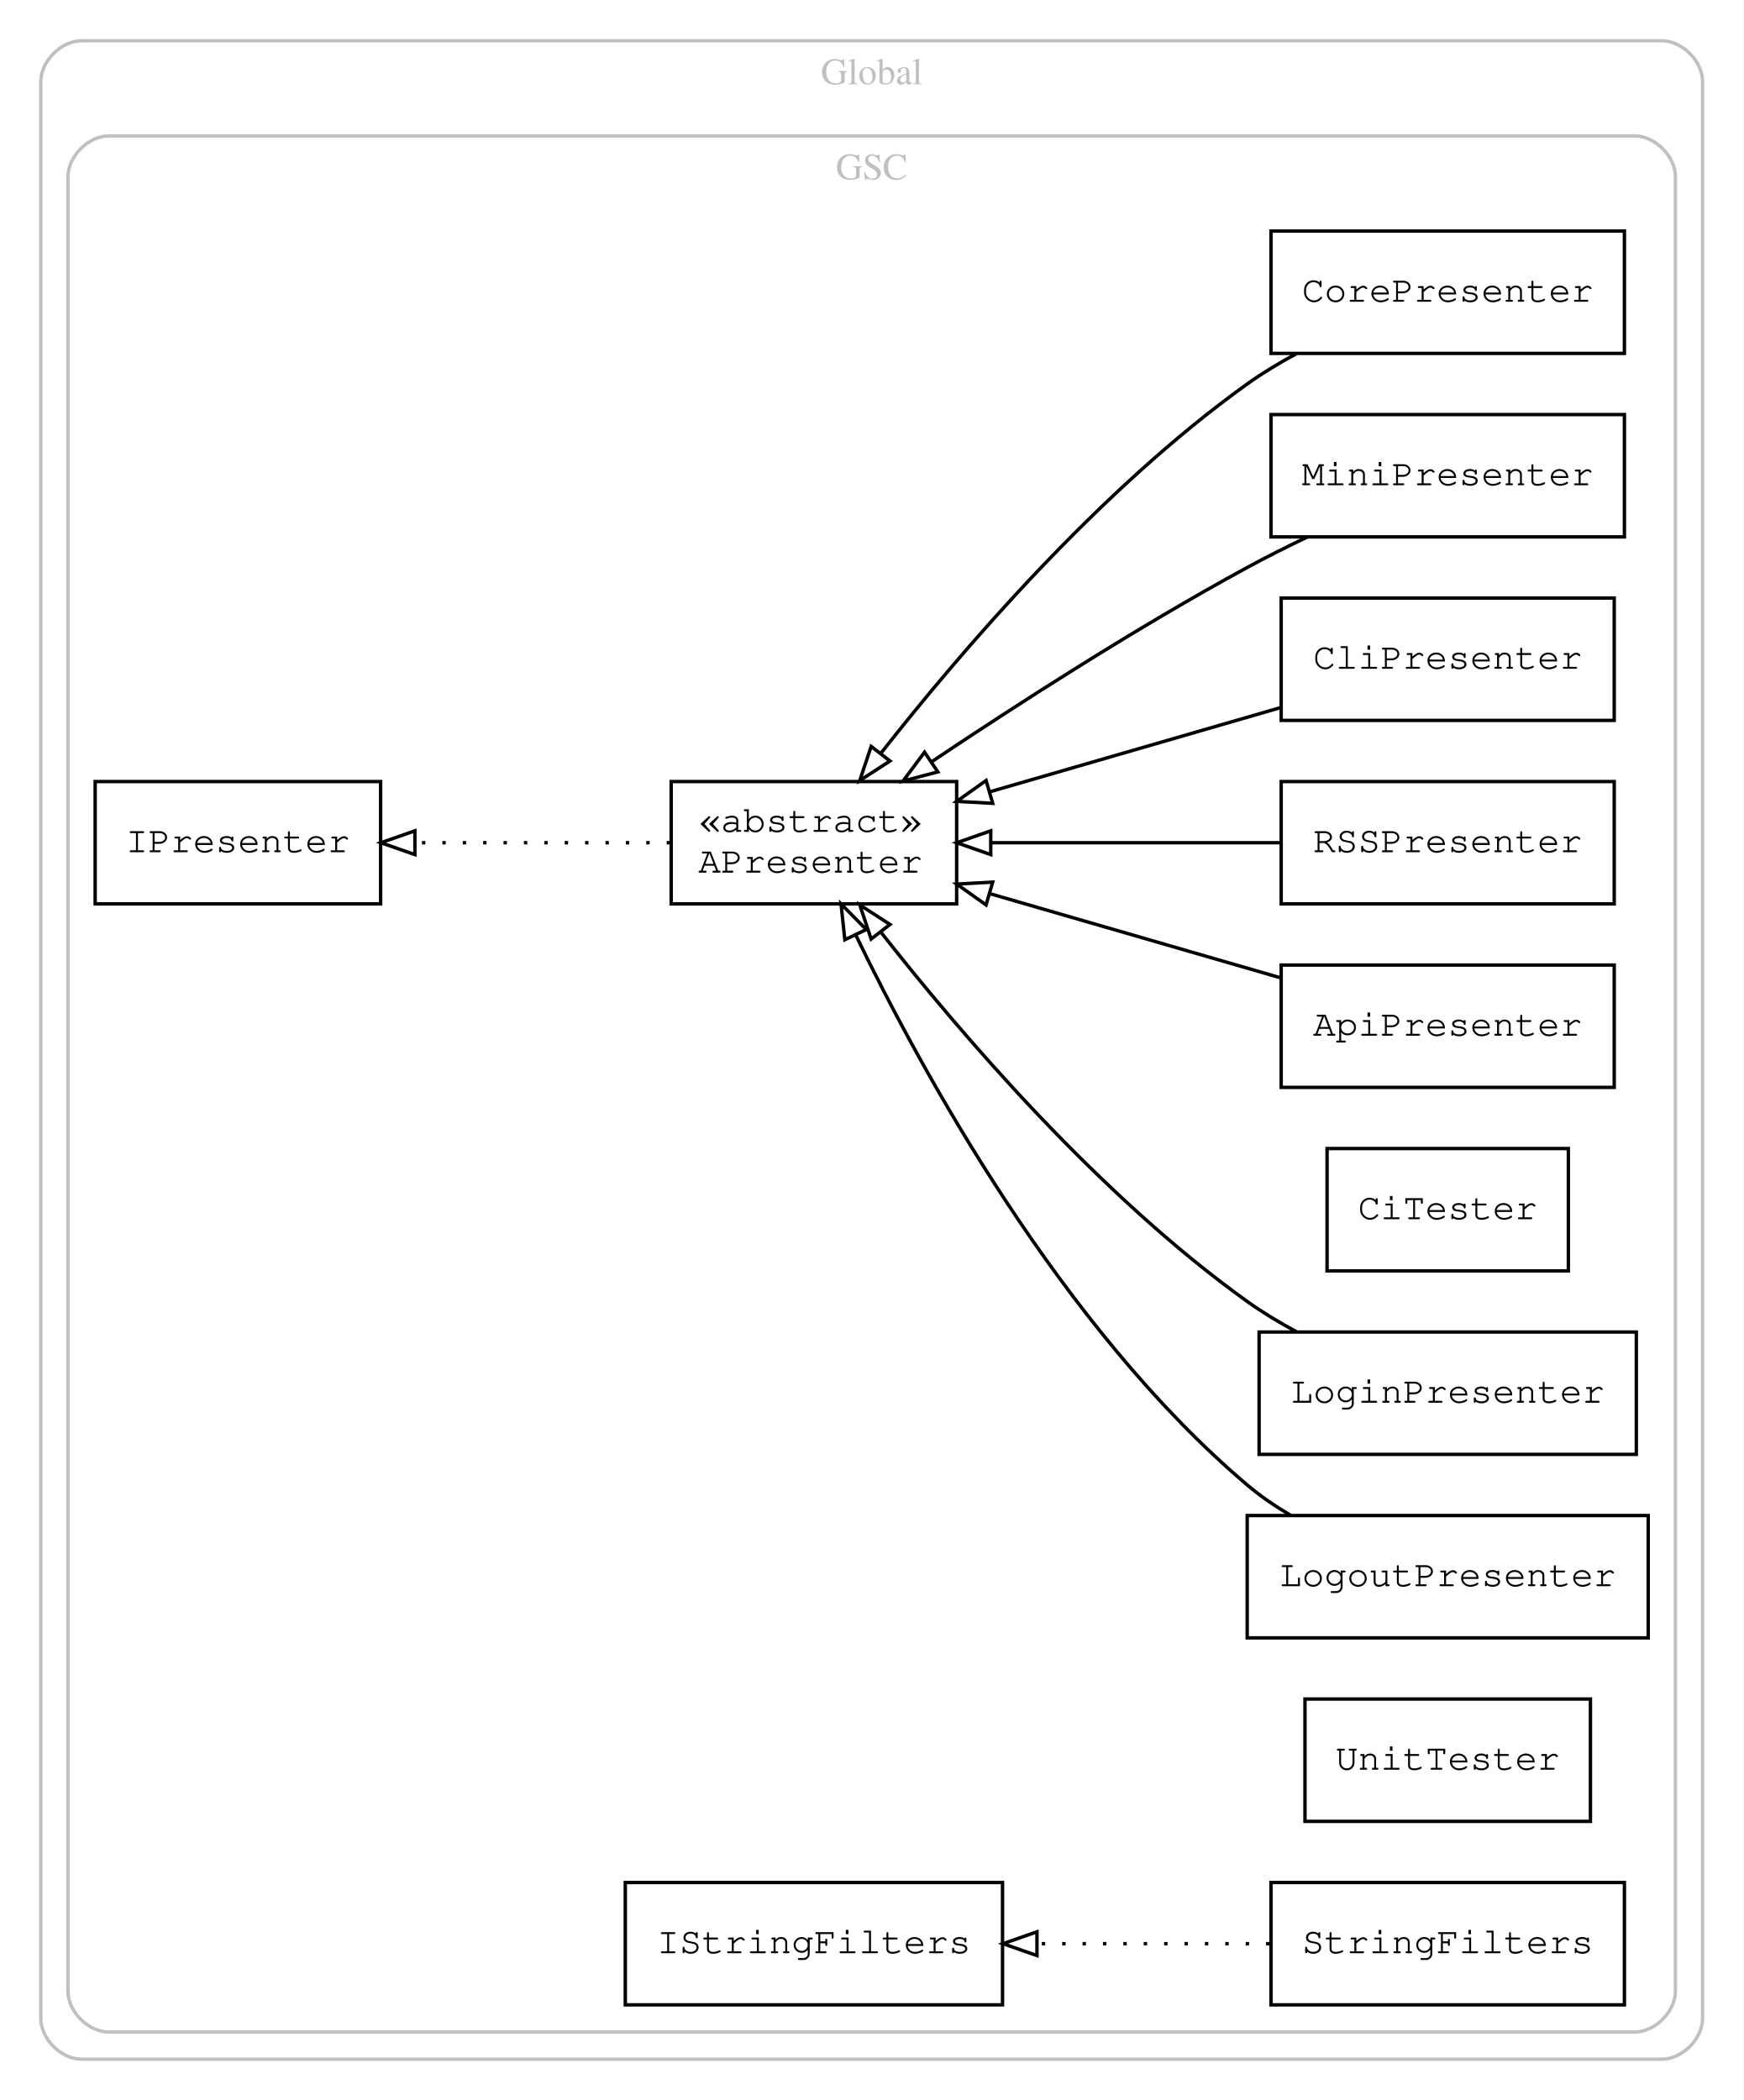
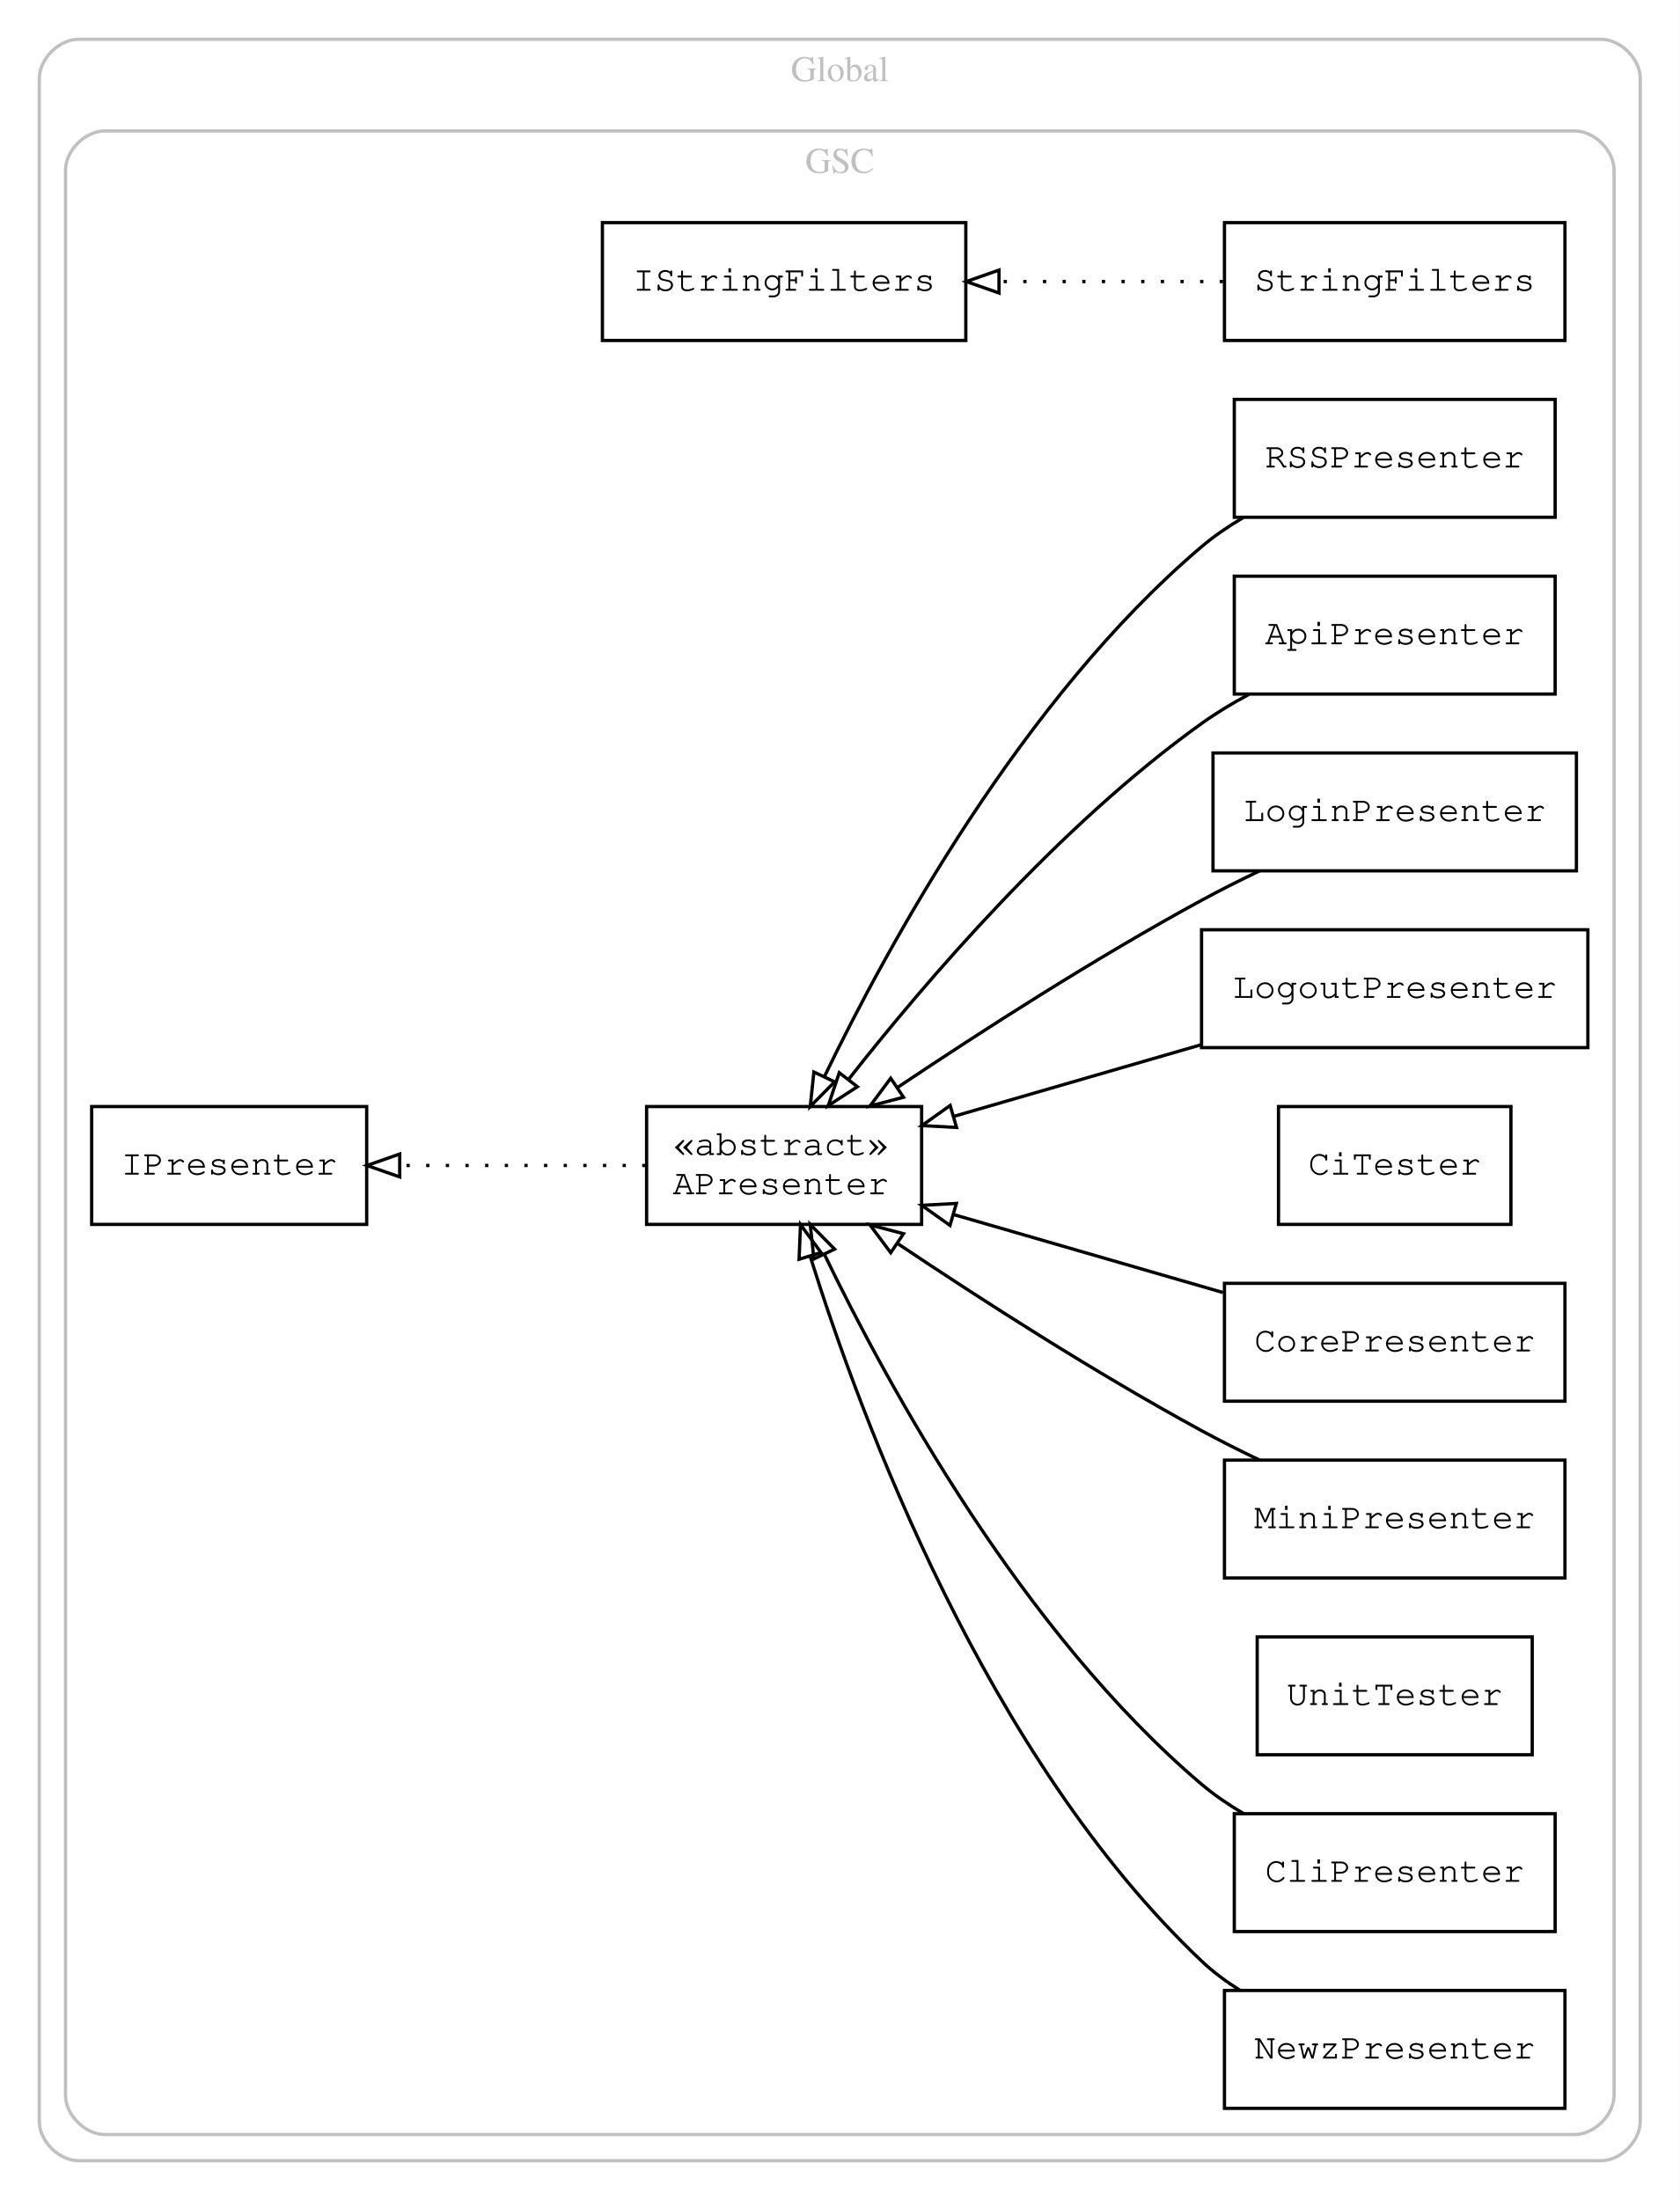
- <svg xmlns="http://www.w3.org/2000/svg" width="513pt" height="618pt" viewBox="0.00 0.00 513.00 618.00">
-   <g id="graph0" class="graph" transform="scale(1 1) rotate(0) translate(4 614)">
-     <polygon fill="#ffffff" stroke="transparent" points="-4,4 -4,-614 509,-614 509,4 -4,4" />
+ <svg xmlns="http://www.w3.org/2000/svg" width="513pt" height="672pt" viewBox="0.00 0.00 513.00 672.00">
+   <g id="graph0" class="graph" transform="scale(1 1) rotate(0) translate(4 668)">
+     <polygon fill="#ffffff" stroke="transparent" points="-4,4 -4,-668 509,-668 509,4 -4,4" />
    <g id="clust1" class="cluster">
-       <path fill="none" stroke="#c0c0c0" d="M20,-8C20,-8 485,-8 485,-8 491,-8 497,-14 497,-20 497,-20 497,-590 497,-590 497,-596 491,-602 485,-602 485,-602 20,-602 20,-602 14,-602 8,-596 8,-590 8,-590 8,-20 8,-20 8,-14 14,-8 20,-8" />
-       <text text-anchor="middle" x="252.5" y="-589.2" font-family="Times,serif" font-size="11.00" fill="#c0c0c0">Global</text>
+       <path fill="none" stroke="#c0c0c0" d="M20,-8C20,-8 485,-8 485,-8 491,-8 497,-14 497,-20 497,-20 497,-644 497,-644 497,-650 491,-656 485,-656 485,-656 20,-656 20,-656 14,-656 8,-650 8,-644 8,-644 8,-20 8,-20 8,-14 14,-8 20,-8" />
+       <text text-anchor="middle" x="252.5" y="-643.2" font-family="Times,serif" font-size="11.00" fill="#c0c0c0">Global</text>
    </g>
    <g id="clust2" class="cluster">
-       <path fill="none" stroke="#c0c0c0" d="M28,-16C28,-16 477,-16 477,-16 483,-16 489,-22 489,-28 489,-28 489,-562 489,-562 489,-568 483,-574 477,-574 477,-574 28,-574 28,-574 22,-574 16,-568 16,-562 16,-562 16,-28 16,-28 16,-22 22,-16 28,-16" />
-       <text text-anchor="middle" x="252.5" y="-561.2" font-family="Times,serif" font-size="11.00" fill="#c0c0c0">GSC</text>
+       <path fill="none" stroke="#c0c0c0" d="M28,-16C28,-16 477,-16 477,-16 483,-16 489,-22 489,-28 489,-28 489,-616 489,-616 489,-622 483,-628 477,-628 477,-628 28,-628 28,-628 22,-628 16,-622 16,-616 16,-616 16,-28 16,-28 16,-22 22,-16 28,-16" />
+       <text text-anchor="middle" x="252.5" y="-615.2" font-family="Times,serif" font-size="11.00" fill="#c0c0c0">GSC</text>
    </g>
    <g id="node1" class="node">
-       <polygon fill="none" stroke="#000000" points="471,-384 373,-384 373,-348 471,-348 471,-384" />
-       <text text-anchor="middle" x="422" y="-363.2" font-family="Courier,monospace" font-size="11.00" fill="#000000">RSSPresenter</text>
+       <polygon fill="none" stroke="#000000" points="471,-546 373,-546 373,-510 471,-510 471,-546" />
+       <text text-anchor="middle" x="422" y="-525.2" font-family="Courier,monospace" font-size="11.00" fill="#000000">RSSPresenter</text>
    </g>
    <g id="node7" class="node">
-       <polygon fill="none" stroke="#000000" points="277.5,-384 193.5,-384 193.5,-348 277.5,-348 277.5,-384" />
-       <text text-anchor="start" x="201.5" y="-369.2" font-family="Courier,monospace" font-size="11.00" fill="#000000">«abstract»</text>
-       <text text-anchor="start" x="201.5" y="-357.2" font-family="Courier,monospace" font-size="11.00" fill="#000000">APresenter</text>
+       <polygon fill="none" stroke="#000000" points="277.5,-330 193.5,-330 193.5,-294 277.5,-294 277.5,-330" />
+       <text text-anchor="start" x="201.5" y="-315.2" font-family="Courier,monospace" font-size="11.00" fill="#000000">«abstract»</text>
+       <text text-anchor="start" x="201.5" y="-303.2" font-family="Courier,monospace" font-size="11.00" fill="#000000">APresenter</text>
    </g>
    <g id="edge1" class="edge">
-       <path fill="none" stroke="#000000" d="M372.999,-366C346.798,-366 314.53,-366 287.839,-366" />
-       <polygon fill="none" stroke="#000000" points="287.532,-362.5 277.532,-366 287.532,-369.5 287.532,-362.5" />
+       <path fill="none" stroke="#000000" d="M375.708,-509.89C371.197,-507.238 366.866,-504.278 363,-501 308.335,-454.652 267.214,-379.315 247.825,-339.185" />
+       <polygon fill="none" stroke="#000000" points="250.923,-337.549 243.477,-330.012 244.598,-340.547 250.923,-337.549" />
    </g>
    <g id="node2" class="node">
-       <polygon fill="none" stroke="#000000" points="471,-330 373,-330 373,-294 471,-294 471,-330" />
-       <text text-anchor="middle" x="422" y="-309.2" font-family="Courier,monospace" font-size="11.00" fill="#000000">ApiPresenter</text>
+       <polygon fill="none" stroke="#000000" points="471,-492 373,-492 373,-456 471,-456 471,-492" />
+       <text text-anchor="middle" x="422" y="-471.2" font-family="Courier,monospace" font-size="11.00" fill="#000000">ApiPresenter</text>
    </g>
    <g id="edge2" class="edge">
-       <path fill="none" stroke="#000000" d="M372.999,-326.188C346.683,-333.808 314.245,-343.2 287.485,-350.948" />
-       <polygon fill="none" stroke="#000000" points="286.164,-347.687 277.532,-353.83 288.111,-354.41 286.164,-347.687" />
+       <path fill="none" stroke="#000000" d="M377.459,-455.893C372.418,-453.187 367.487,-450.214 363,-447 319.348,-415.733 278.526,-368.005 255.33,-338.472" />
+       <polygon fill="none" stroke="#000000" points="257.882,-336.052 248.99,-330.291 252.349,-340.339 257.882,-336.052" />
    </g>
    <g id="node3" class="node">
-       <polygon fill="none" stroke="#000000" points="477.5,-222 366.5,-222 366.5,-186 477.5,-186 477.5,-222" />
-       <text text-anchor="middle" x="422" y="-201.2" font-family="Courier,monospace" font-size="11.00" fill="#000000">LoginPresenter</text>
+       <polygon fill="none" stroke="#000000" points="477.5,-438 366.5,-438 366.5,-402 477.5,-402 477.5,-438" />
+       <text text-anchor="middle" x="422" y="-417.2" font-family="Courier,monospace" font-size="11.00" fill="#000000">LoginPresenter</text>
    </g>
    <g id="edge3" class="edge">
-       <path fill="none" stroke="#000000" d="M377.459,-222.107C372.418,-224.813 367.487,-227.786 363,-231 319.348,-262.267 278.526,-309.995 255.33,-339.528" />
-       <polygon fill="none" stroke="#000000" points="252.349,-337.661 248.99,-347.709 257.882,-341.948 252.349,-337.661" />
+       <path fill="none" stroke="#000000" d="M380.701,-401.975C374.697,-399.103 368.642,-396.065 363,-393 330.636,-375.421 295.409,-352.752 270.201,-335.868" />
+       <polygon fill="none" stroke="#000000" points="271.972,-332.841 261.723,-330.155 268.06,-338.646 271.972,-332.841" />
    </g>
    <g id="node4" class="node">
-       <polygon fill="none" stroke="#000000" points="481,-168 363,-168 363,-132 481,-132 481,-168" />
-       <text text-anchor="middle" x="422" y="-147.2" font-family="Courier,monospace" font-size="11.00" fill="#000000">LogoutPresenter</text>
+       <polygon fill="none" stroke="#000000" points="481,-384 363,-384 363,-348 481,-348 481,-384" />
+       <text text-anchor="middle" x="422" y="-363.2" font-family="Courier,monospace" font-size="11.00" fill="#000000">LogoutPresenter</text>
    </g>
    <g id="edge4" class="edge">
-       <path fill="none" stroke="#000000" d="M375.708,-168.109C371.197,-170.762 366.866,-173.722 363,-177 308.335,-223.348 267.214,-298.685 247.825,-338.815" />
-       <polygon fill="none" stroke="#000000" points="244.598,-337.453 243.477,-347.988 250.923,-340.451 244.598,-337.453" />
+       <path fill="none" stroke="#000000" d="M362.99,-348.914C338.712,-341.885 310.839,-333.814 287.358,-327.015" />
+       <polygon fill="none" stroke="#000000" points="288.166,-323.605 277.587,-324.186 286.219,-330.329 288.166,-323.605" />
    </g>
    <g id="node5" class="node">
-       <polygon fill="none" stroke="#000000" points="474,-60 370,-60 370,-24 474,-24 474,-60" />
-       <text text-anchor="middle" x="422" y="-39.2" font-family="Courier,monospace" font-size="11.00" fill="#000000">StringFilters</text>
+       <polygon fill="none" stroke="#000000" points="474,-600 370,-600 370,-564 474,-564 474,-600" />
+       <text text-anchor="middle" x="422" y="-579.2" font-family="Courier,monospace" font-size="11.00" fill="#000000">StringFilters</text>
+     </g>
+     <g id="node13" class="node">
+       <polygon fill="none" stroke="#000000" points="291,-600 180,-600 180,-564 291,-564 291,-600" />
+       <text text-anchor="middle" x="235.5" y="-579.2" font-family="Courier,monospace" font-size="11.00" fill="#000000">IStringFilters</text>
+     </g>
+     <g id="edge5" class="edge">
+       <path fill="none" stroke="#000000" stroke-dasharray="1,5" d="M369.553,-582C348.345,-582 323.628,-582 301.237,-582" />
+       <polygon fill="none" stroke="#000000" points="301.134,-578.5 291.134,-582 301.134,-585.5 301.134,-578.5" />
+     </g>
+     <g id="node6" class="node">
+       <polygon fill="none" stroke="#000000" points="457.5,-330 386.5,-330 386.5,-294 457.5,-294 457.5,-330" />
+       <text text-anchor="middle" x="422" y="-309.2" font-family="Courier,monospace" font-size="11.00" fill="#000000">CiTester</text>
+     </g>
+     <g id="node14" class="node">
+       <polygon fill="none" stroke="#000000" points="108,-330 24,-330 24,-294 108,-294 108,-330" />
+       <text text-anchor="middle" x="66" y="-309.2" font-family="Courier,monospace" font-size="11.00" fill="#000000">IPresenter</text>
+     </g>
+     <g id="edge6" class="edge">
+       <path fill="none" stroke="#000000" stroke-dasharray="1,5" d="M193.165,-312C170.429,-312 142.204,-312 118.126,-312" />
+       <polygon fill="none" stroke="#000000" points="118.089,-308.5 108.089,-312 118.088,-315.5 118.089,-308.5" />
+     </g>
+     <g id="node8" class="node">
+       <polygon fill="none" stroke="#000000" points="474,-276 370,-276 370,-240 474,-240 474,-276" />
+       <text text-anchor="middle" x="422" y="-255.2" font-family="Courier,monospace" font-size="11.00" fill="#000000">CorePresenter</text>
+     </g>
+     <g id="edge7" class="edge">
+       <path fill="none" stroke="#000000" d="M369.553,-273.186C343.873,-280.621 313.049,-289.546 287.437,-296.962" />
+       <polygon fill="none" stroke="#000000" points="286.17,-293.685 277.538,-299.828 288.117,-300.409 286.17,-293.685" />
+     </g>
+     <g id="node9" class="node">
+       <polygon fill="none" stroke="#000000" points="474,-222 370,-222 370,-186 474,-186 474,-222" />
+       <text text-anchor="middle" x="422" y="-201.2" font-family="Courier,monospace" font-size="11.00" fill="#000000">MiniPresenter</text>
+     </g>
+     <g id="edge8" class="edge">
+       <path fill="none" stroke="#000000" d="M380.701,-222.025C374.697,-224.897 368.642,-227.935 363,-231 330.636,-248.579 295.409,-271.248 270.201,-288.132" />
+       <polygon fill="none" stroke="#000000" points="268.06,-285.354 261.723,-293.845 271.972,-291.159 268.06,-285.354" />
+     </g>
+     <g id="node10" class="node">
+       <polygon fill="none" stroke="#000000" points="464,-168 380,-168 380,-132 464,-132 464,-168" />
+       <text text-anchor="middle" x="422" y="-147.2" font-family="Courier,monospace" font-size="11.00" fill="#000000">UnitTester</text>
+     </g>
+     <g id="node11" class="node">
+       <polygon fill="none" stroke="#000000" points="471,-114 373,-114 373,-78 471,-78 471,-114" />
+       <text text-anchor="middle" x="422" y="-93.2" font-family="Courier,monospace" font-size="11.00" fill="#000000">CliPresenter</text>
+     </g>
+     <g id="edge9" class="edge">
+       <path fill="none" stroke="#000000" d="M375.708,-114.109C371.197,-116.762 366.866,-119.722 363,-123 308.335,-169.348 267.214,-244.685 247.825,-284.815" />
+       <polygon fill="none" stroke="#000000" points="244.598,-283.453 243.477,-293.988 250.923,-286.451 244.598,-283.453" />
    </g>
    <g id="node12" class="node">
-       <polygon fill="none" stroke="#000000" points="291,-60 180,-60 180,-24 291,-24 291,-60" />
-       <text text-anchor="middle" x="235.5" y="-39.2" font-family="Courier,monospace" font-size="11.00" fill="#000000">IStringFilters</text>
+       <polygon fill="none" stroke="#000000" points="474,-60 370,-60 370,-24 474,-24 474,-60" />
+       <text text-anchor="middle" x="422" y="-39.2" font-family="Courier,monospace" font-size="11.00" fill="#000000">NewzPresenter</text>
    </g>
-     <g id="edge5" class="edge">
-       <path fill="none" stroke="#000000" stroke-dasharray="1,5" d="M369.553,-42C348.345,-42 323.628,-42 301.237,-42" />
-       <polygon fill="none" stroke="#000000" points="301.134,-38.5 291.134,-42 301.134,-45.5 301.134,-38.5" />
-     </g>
-     <g id="node6" class="node">
-       <polygon fill="none" stroke="#000000" points="457.5,-276 386.5,-276 386.5,-240 457.5,-240 457.5,-276" />
-       <text text-anchor="middle" x="422" y="-255.2" font-family="Courier,monospace" font-size="11.00" fill="#000000">CiTester</text>
-     </g>
-     <g id="node13" class="node">
-       <polygon fill="none" stroke="#000000" points="108,-384 24,-384 24,-348 108,-348 108,-384" />
-       <text text-anchor="middle" x="66" y="-363.2" font-family="Courier,monospace" font-size="11.00" fill="#000000">IPresenter</text>
-     </g>
-     <g id="edge6" class="edge">
-       <path fill="none" stroke="#000000" stroke-dasharray="1,5" d="M193.165,-366C170.429,-366 142.204,-366 118.126,-366" />
-       <polygon fill="none" stroke="#000000" points="118.089,-362.5 108.089,-366 118.088,-369.5 118.089,-362.5" />
-     </g>
-     <g id="node8" class="node">
-       <polygon fill="none" stroke="#000000" points="474,-546 370,-546 370,-510 474,-510 474,-546" />
-       <text text-anchor="middle" x="422" y="-525.2" font-family="Courier,monospace" font-size="11.00" fill="#000000">CorePresenter</text>
-     </g>
-     <g id="edge7" class="edge">
-       <path fill="none" stroke="#000000" d="M377.459,-509.893C372.418,-507.187 367.487,-504.214 363,-501 319.348,-469.733 278.526,-422.005 255.33,-392.472" />
-       <polygon fill="none" stroke="#000000" points="257.882,-390.052 248.99,-384.291 252.349,-394.339 257.882,-390.052" />
-     </g>
-     <g id="node9" class="node">
-       <polygon fill="none" stroke="#000000" points="474,-492 370,-492 370,-456 474,-456 474,-492" />
-       <text text-anchor="middle" x="422" y="-471.2" font-family="Courier,monospace" font-size="11.00" fill="#000000">MiniPresenter</text>
-     </g>
-     <g id="edge8" class="edge">
-       <path fill="none" stroke="#000000" d="M380.701,-455.975C374.697,-453.103 368.642,-450.065 363,-447 330.636,-429.421 295.409,-406.752 270.201,-389.868" />
-       <polygon fill="none" stroke="#000000" points="271.972,-386.841 261.723,-384.155 268.06,-392.646 271.972,-386.841" />
-     </g>
-     <g id="node10" class="node">
-       <polygon fill="none" stroke="#000000" points="464,-114 380,-114 380,-78 464,-78 464,-114" />
-       <text text-anchor="middle" x="422" y="-93.2" font-family="Courier,monospace" font-size="11.00" fill="#000000">UnitTester</text>
-     </g>
-     <g id="node11" class="node">
-       <polygon fill="none" stroke="#000000" points="471,-438 373,-438 373,-402 471,-402 471,-438" />
-       <text text-anchor="middle" x="422" y="-417.2" font-family="Courier,monospace" font-size="11.00" fill="#000000">CliPresenter</text>
-     </g>
-     <g id="edge9" class="edge">
-       <path fill="none" stroke="#000000" d="M372.999,-405.812C346.683,-398.192 314.245,-388.8 287.485,-381.052" />
-       <polygon fill="none" stroke="#000000" points="288.111,-377.59 277.532,-378.17 286.164,-384.313 288.111,-377.59" />
+     <g id="edge10" class="edge">
+       <path fill="none" stroke="#000000" d="M374.737,-60.052C370.516,-62.695 366.516,-65.669 363,-69 297.292,-131.25 258.89,-234.94 243.454,-284.277" />
+       <polygon fill="none" stroke="#000000" points="240.075,-283.359 240.507,-293.945 246.771,-285.4 240.075,-283.359" />
    </g>
  </g>
</svg>
